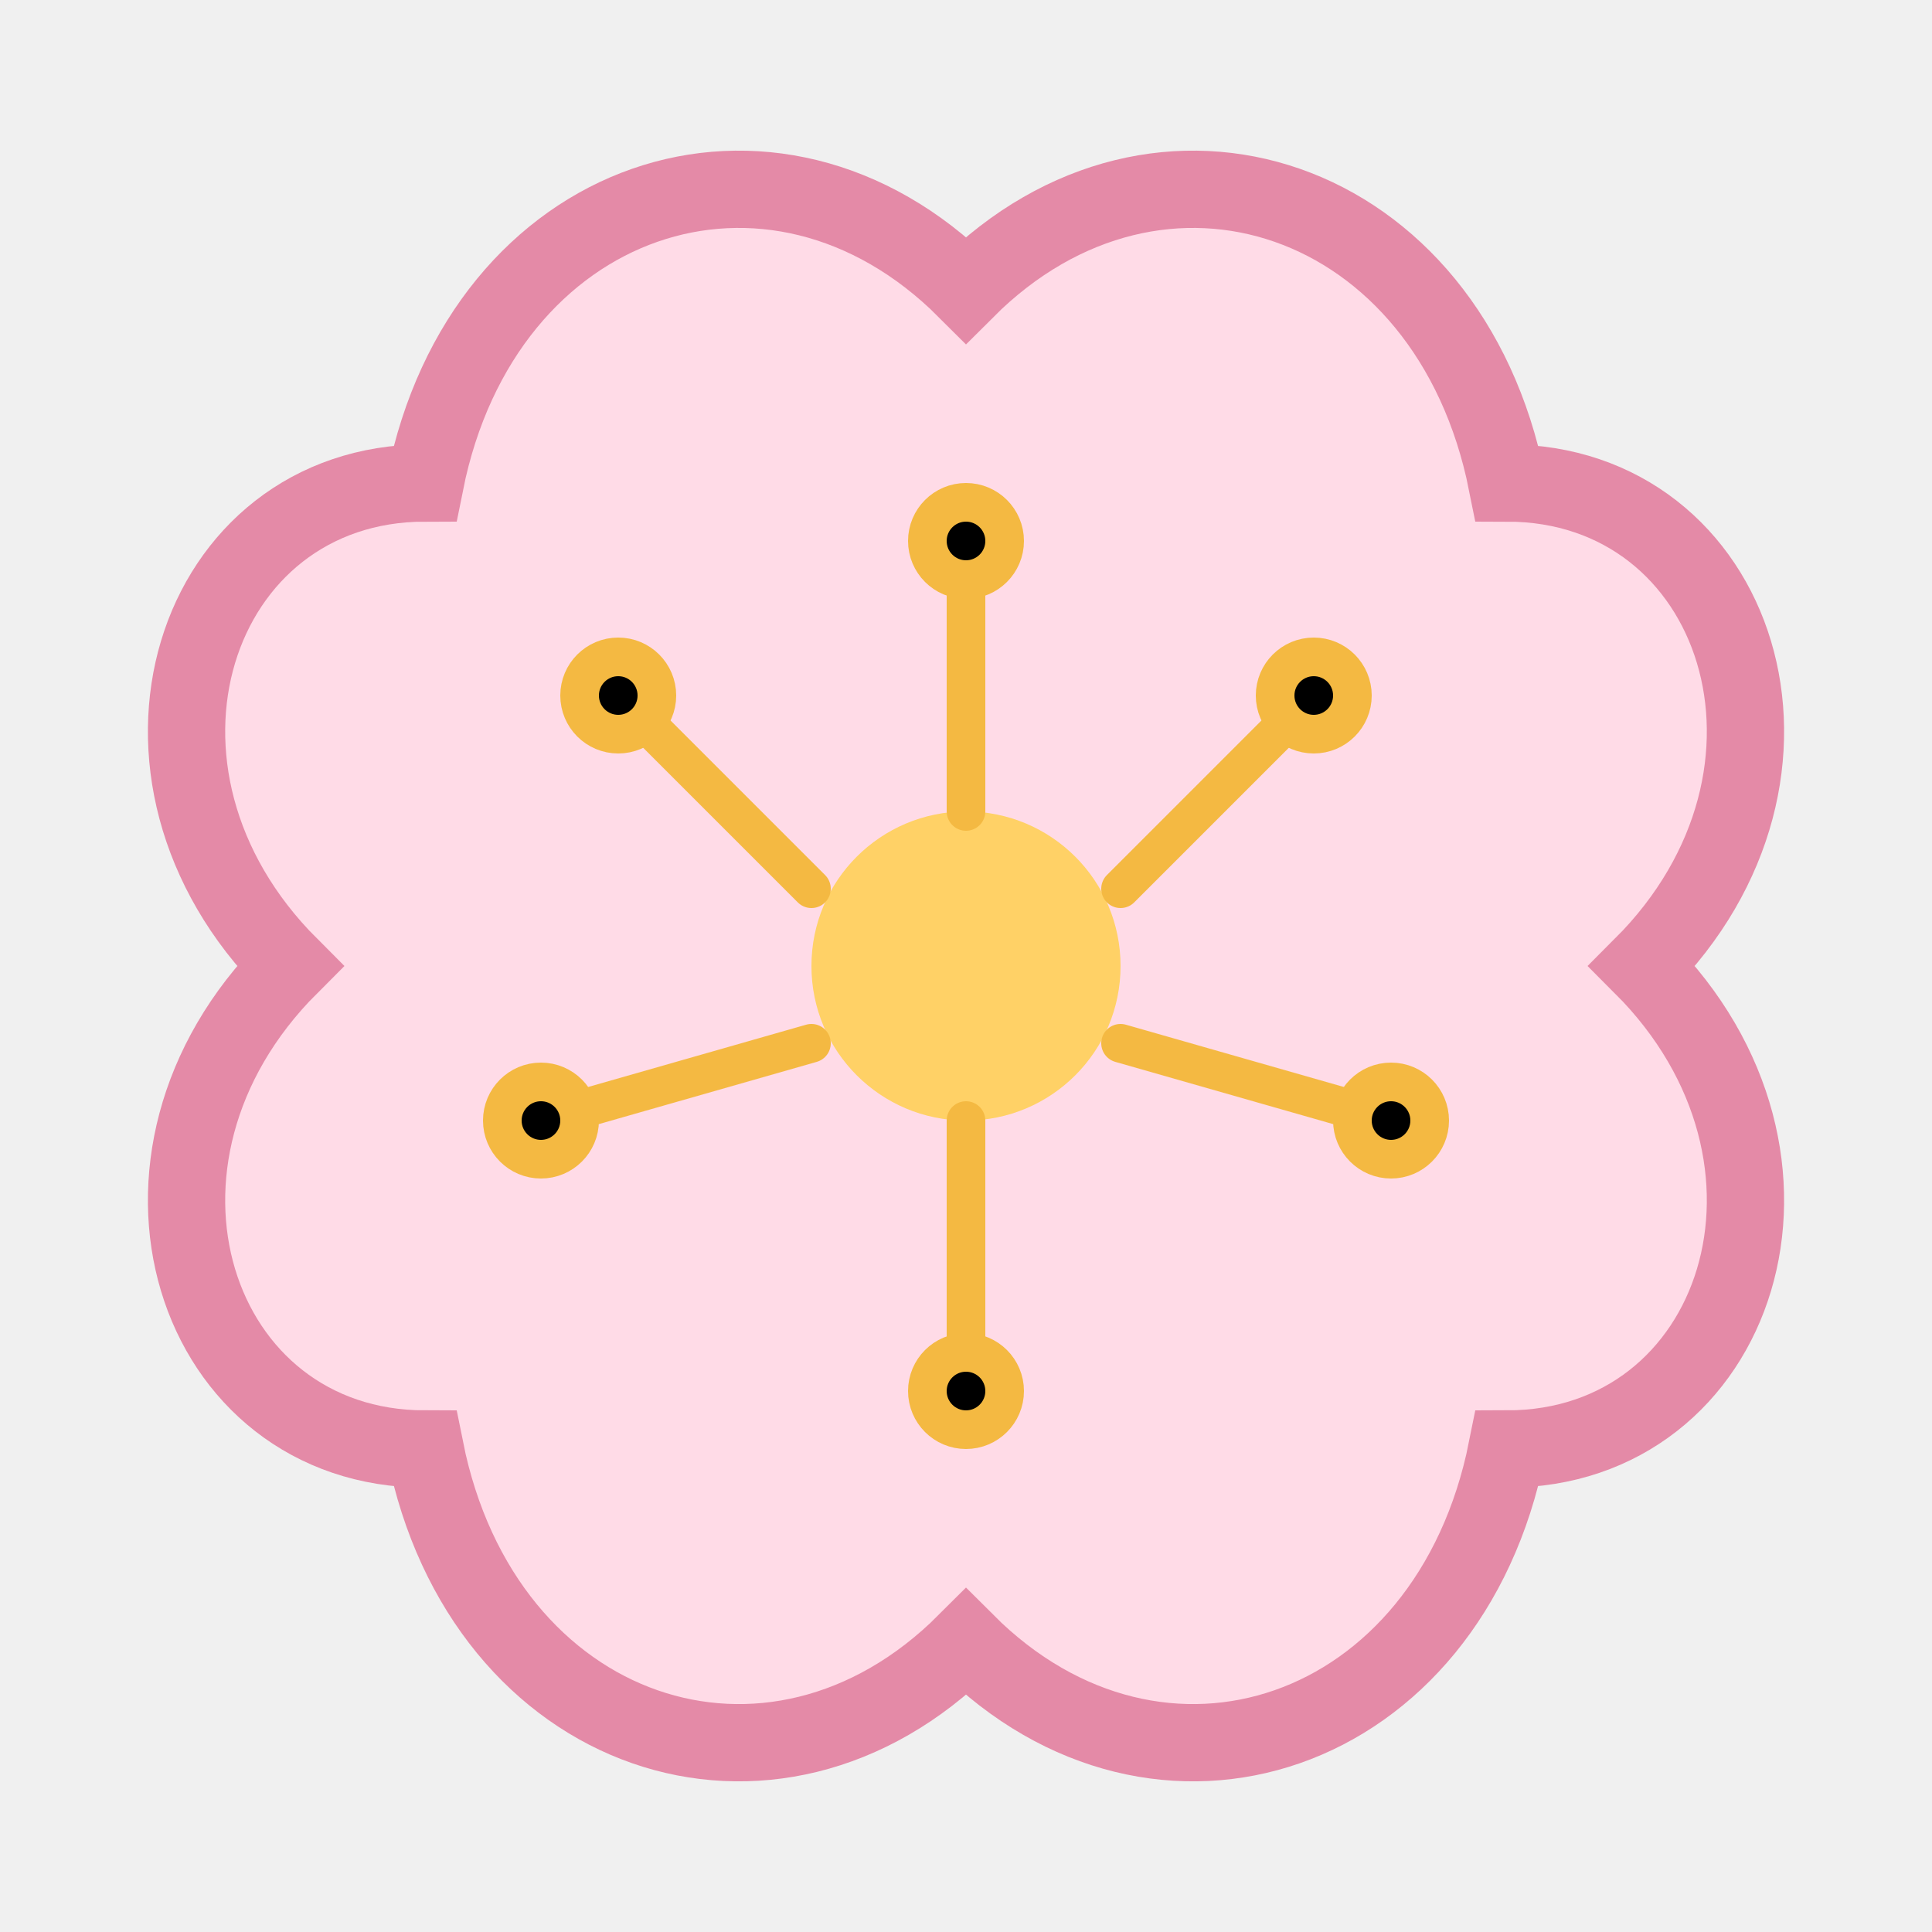
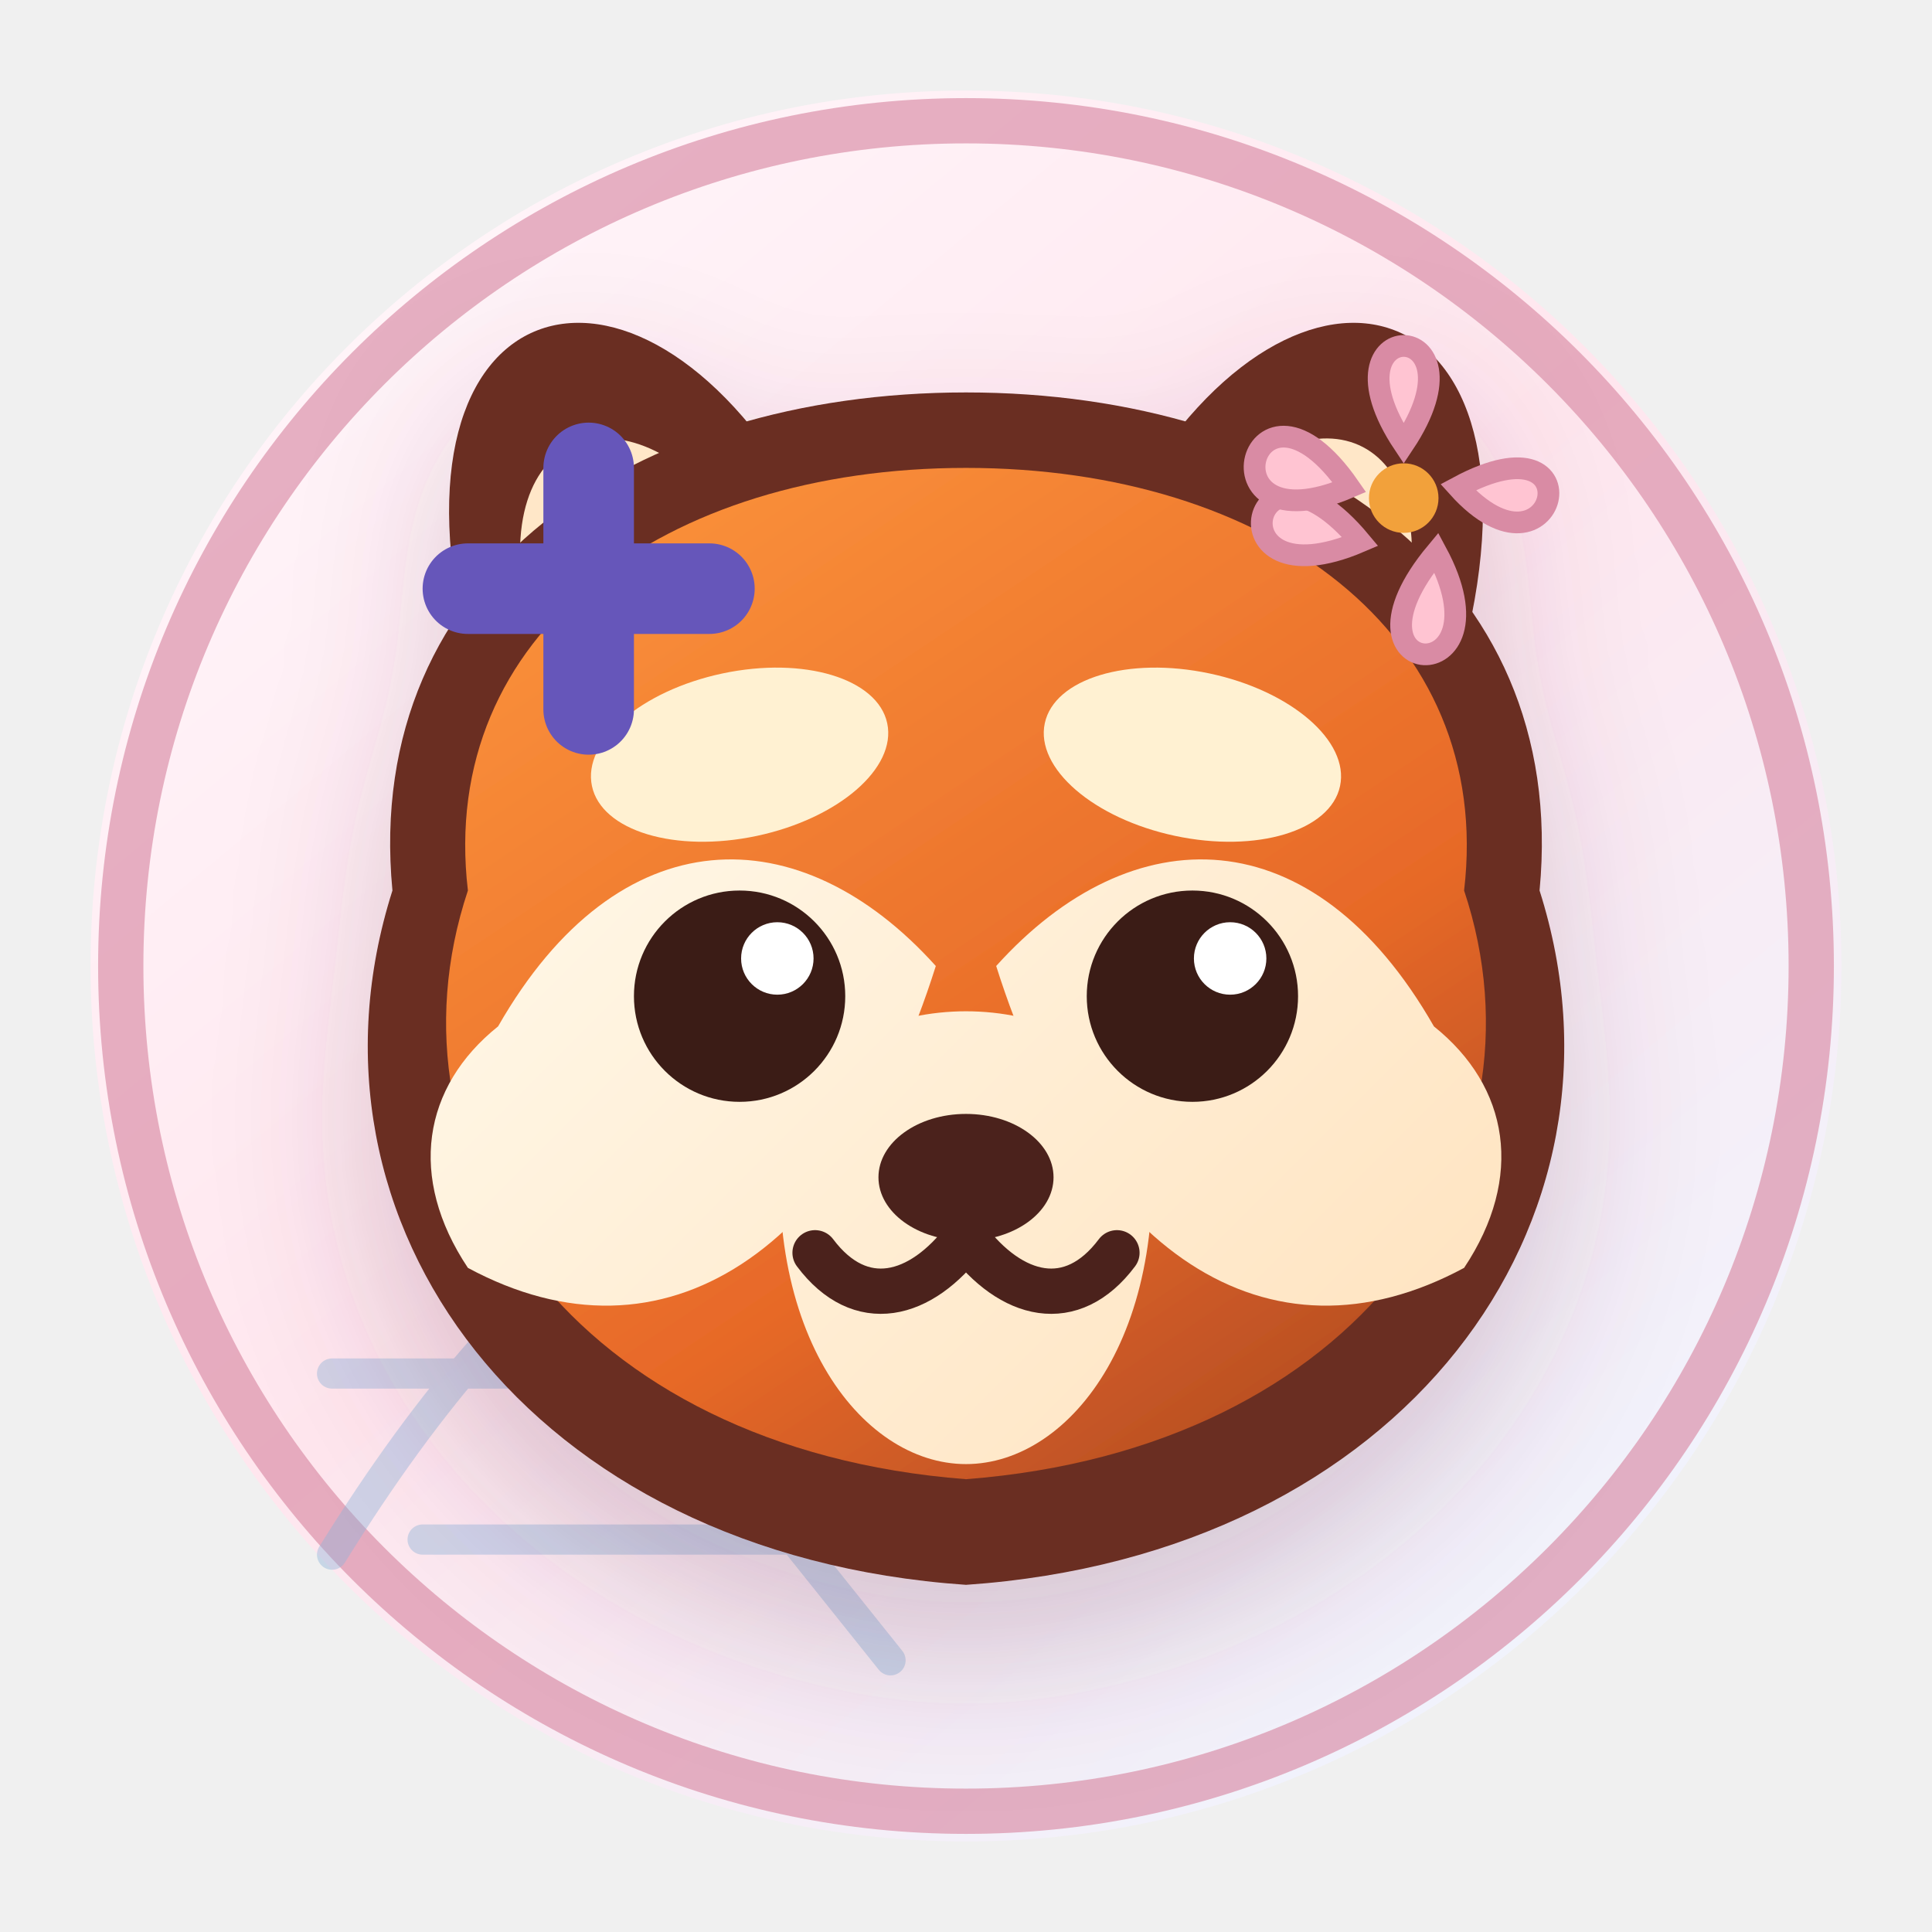
- <svg xmlns="http://www.w3.org/2000/svg" viewBox="0 0 100 100">
-   <g fill="#ffdbe7" stroke="#e48aa7" stroke-width="4">
-     <path d="M50 15 C60 5,75 10,78 25 C90 25,95 40,85 50 C95 60,90 75,78 75 C75 90,60 95,50 85 C40 95,25 90,22 75 C10 75,5 60,15 50 C5 40,10 25,22 25 C25 10,40 5,50 15 Z" />
+ <svg xmlns="http://www.w3.org/2000/svg" viewBox="0 0 128 128" role="img" aria-label="SakuraMaths">
+   <defs>
+     <linearGradient id="bg" x1="18" y1="10" x2="108" y2="118" gradientUnits="userSpaceOnUse">
+       <stop offset="0" stop-color="#fff7fb" />
+       <stop offset=".48" stop-color="#ffe6ee" />
+       <stop offset="1" stop-color="#eef5ff" />
+     </linearGradient>
+     <linearGradient id="fur" x1="36" y1="22" x2="92" y2="106" gradientUnits="userSpaceOnUse">
+       <stop offset="0" stop-color="#ff9a3f" />
+       <stop offset=".62" stop-color="#e76928" />
+       <stop offset="1" stop-color="#9d3f21" />
+     </linearGradient>
+     <linearGradient id="cream" x1="36" y1="48" x2="92" y2="104" gradientUnits="userSpaceOnUse">
+       <stop offset="0" stop-color="#fff8e9" />
+       <stop offset="1" stop-color="#ffe2bd" />
+     </linearGradient>
+     <filter id="shadow" x="-20%" y="-20%" width="140%" height="140%">
+       <feDropShadow dx="0" dy="5" stdDeviation="5" flood-color="#6c3a58" flood-opacity=".22" />
+     </filter>
+   </defs>
+   <circle cx="64" cy="64" r="58" fill="url(#bg)" />
+   <circle cx="64" cy="64" r="56" fill="none" stroke="#d98ba4" stroke-width="3" opacity=".65" />
+   <g stroke="#8fb3d9" stroke-width="2" stroke-linecap="round" opacity=".42">
+     <path d="M22 91h38M28 102h42M35 80l24 30" />
+     <path d="M22 103c13-21 27-31 48-33" fill="none" />
  </g>
-   <circle cx="50" cy="50" r="8" fill="#ffd166" />
-   <g stroke="#f4b942" stroke-width="2" stroke-linecap="round">
-     <line x1="50" y1="42" x2="50" y2="28" />
-     <line x1="58" y1="46" x2="68" y2="36" />
-     <line x1="58" y1="54" x2="72" y2="58" />
-     <line x1="50" y1="58" x2="50" y2="72" />
-     <line x1="42" y1="54" x2="28" y2="58" />
-     <line x1="42" y1="46" x2="32" y2="36" />
-     <circle cx="50" cy="28" r="2" />
-     <circle cx="68" cy="36" r="2" />
-     <circle cx="72" cy="58" r="2" />
-     <circle cx="50" cy="72" r="2" />
-     <circle cx="28" cy="58" r="2" />
-     <circle cx="32" cy="36" r="2" />
+   <g filter="url(#shadow)">
+     <path d="M31 43C25 19 42 14 53 33L45 55Z" fill="#6b2f22" />
+     <path d="M97 43C103 19 86 14 75 33L83 55Z" fill="#6b2f22" />
+     <path d="M35 41C32 28 42 25 49 35L43 49Z" fill="#ffe7c8" />
+     <path d="M93 41C96 28 86 25 79 35L85 49Z" fill="#ffe7c8" />
+     <path d="M26 59C24 38 42 26 64 26S104 38 102 59c7 22-9 44-38 46C35 103 19 81 26 59Z" fill="#6b2f22" />
+     <path d="M31 59C29 42 44 31 64 31s35 11 33 28c6 18-7 37-33 39-26-2-39-21-33-39Z" fill="url(#fur)" />
+     <path d="M33 68c8-14 20-14 29-4-6 19-18 27-31 20-4-6-3-12 2-16Z" fill="url(#cream)" />
+     <path d="M95 68c-8-14-20-14-29-4 6 19 18 27 31 20 4-6 3-12-2-16Z" fill="url(#cream)" />
+     <path d="M52 73c5-8 19-8 24 0 2 15-5 24-12 24s-14-9-12-24Z" fill="url(#cream)" />
+     <ellipse cx="49" cy="50" rx="10" ry="5.5" fill="#fff1d2" transform="rotate(-12 49 50)" />
+     <ellipse cx="79" cy="50" rx="10" ry="5.5" fill="#fff1d2" transform="rotate(12 79 50)" />
+     <circle cx="49" cy="66" r="7" fill="#3b1d16" />
+     <circle cx="79" cy="66" r="7" fill="#3b1d16" />
+     <circle cx="51.5" cy="63.5" r="2.4" fill="#fff" />
+     <circle cx="81.5" cy="63.5" r="2.4" fill="#fff" />
+     <ellipse cx="64" cy="78" rx="5.8" ry="4.2" fill="#4b241b" />
+     <path d="M64 82c-3 4-7 5-10 1M64 82c3 4 7 5 10 1" fill="none" stroke="#4b241b" stroke-width="3" stroke-linecap="round" />
+   </g>
+   <g transform="translate(93 33) scale(.72)">
+     <circle cx="0" cy="0" r="3.2" fill="#f2a13b" />
+     <path d="M0-5C-8-17 8-17 0-5Z" fill="#ffc4d2" stroke="#d98ba4" stroke-width="2" />
+     <path d="M5-1C18-8 14 9 5-1Z" fill="#ffc4d2" stroke="#d98ba4" stroke-width="2" />
+     <path d="M3 5C10 18-7 17 3 5Z" fill="#ffc4d2" stroke="#d98ba4" stroke-width="2" />
+     <path d="M-4 4C-18 10-14-8-4 4Z" fill="#ffc4d2" stroke="#d98ba4" stroke-width="2" />
+     <path d="M-5-1C-14-14-19 5-5-1Z" fill="#ffc4d2" stroke="#d98ba4" stroke-width="2" />
+   </g>
+   <g transform="translate(31 31)" stroke="#6656ba" stroke-width="6" stroke-linecap="round">
+     <path d="M0 8h16M8 0v16" />
  </g>
</svg>
